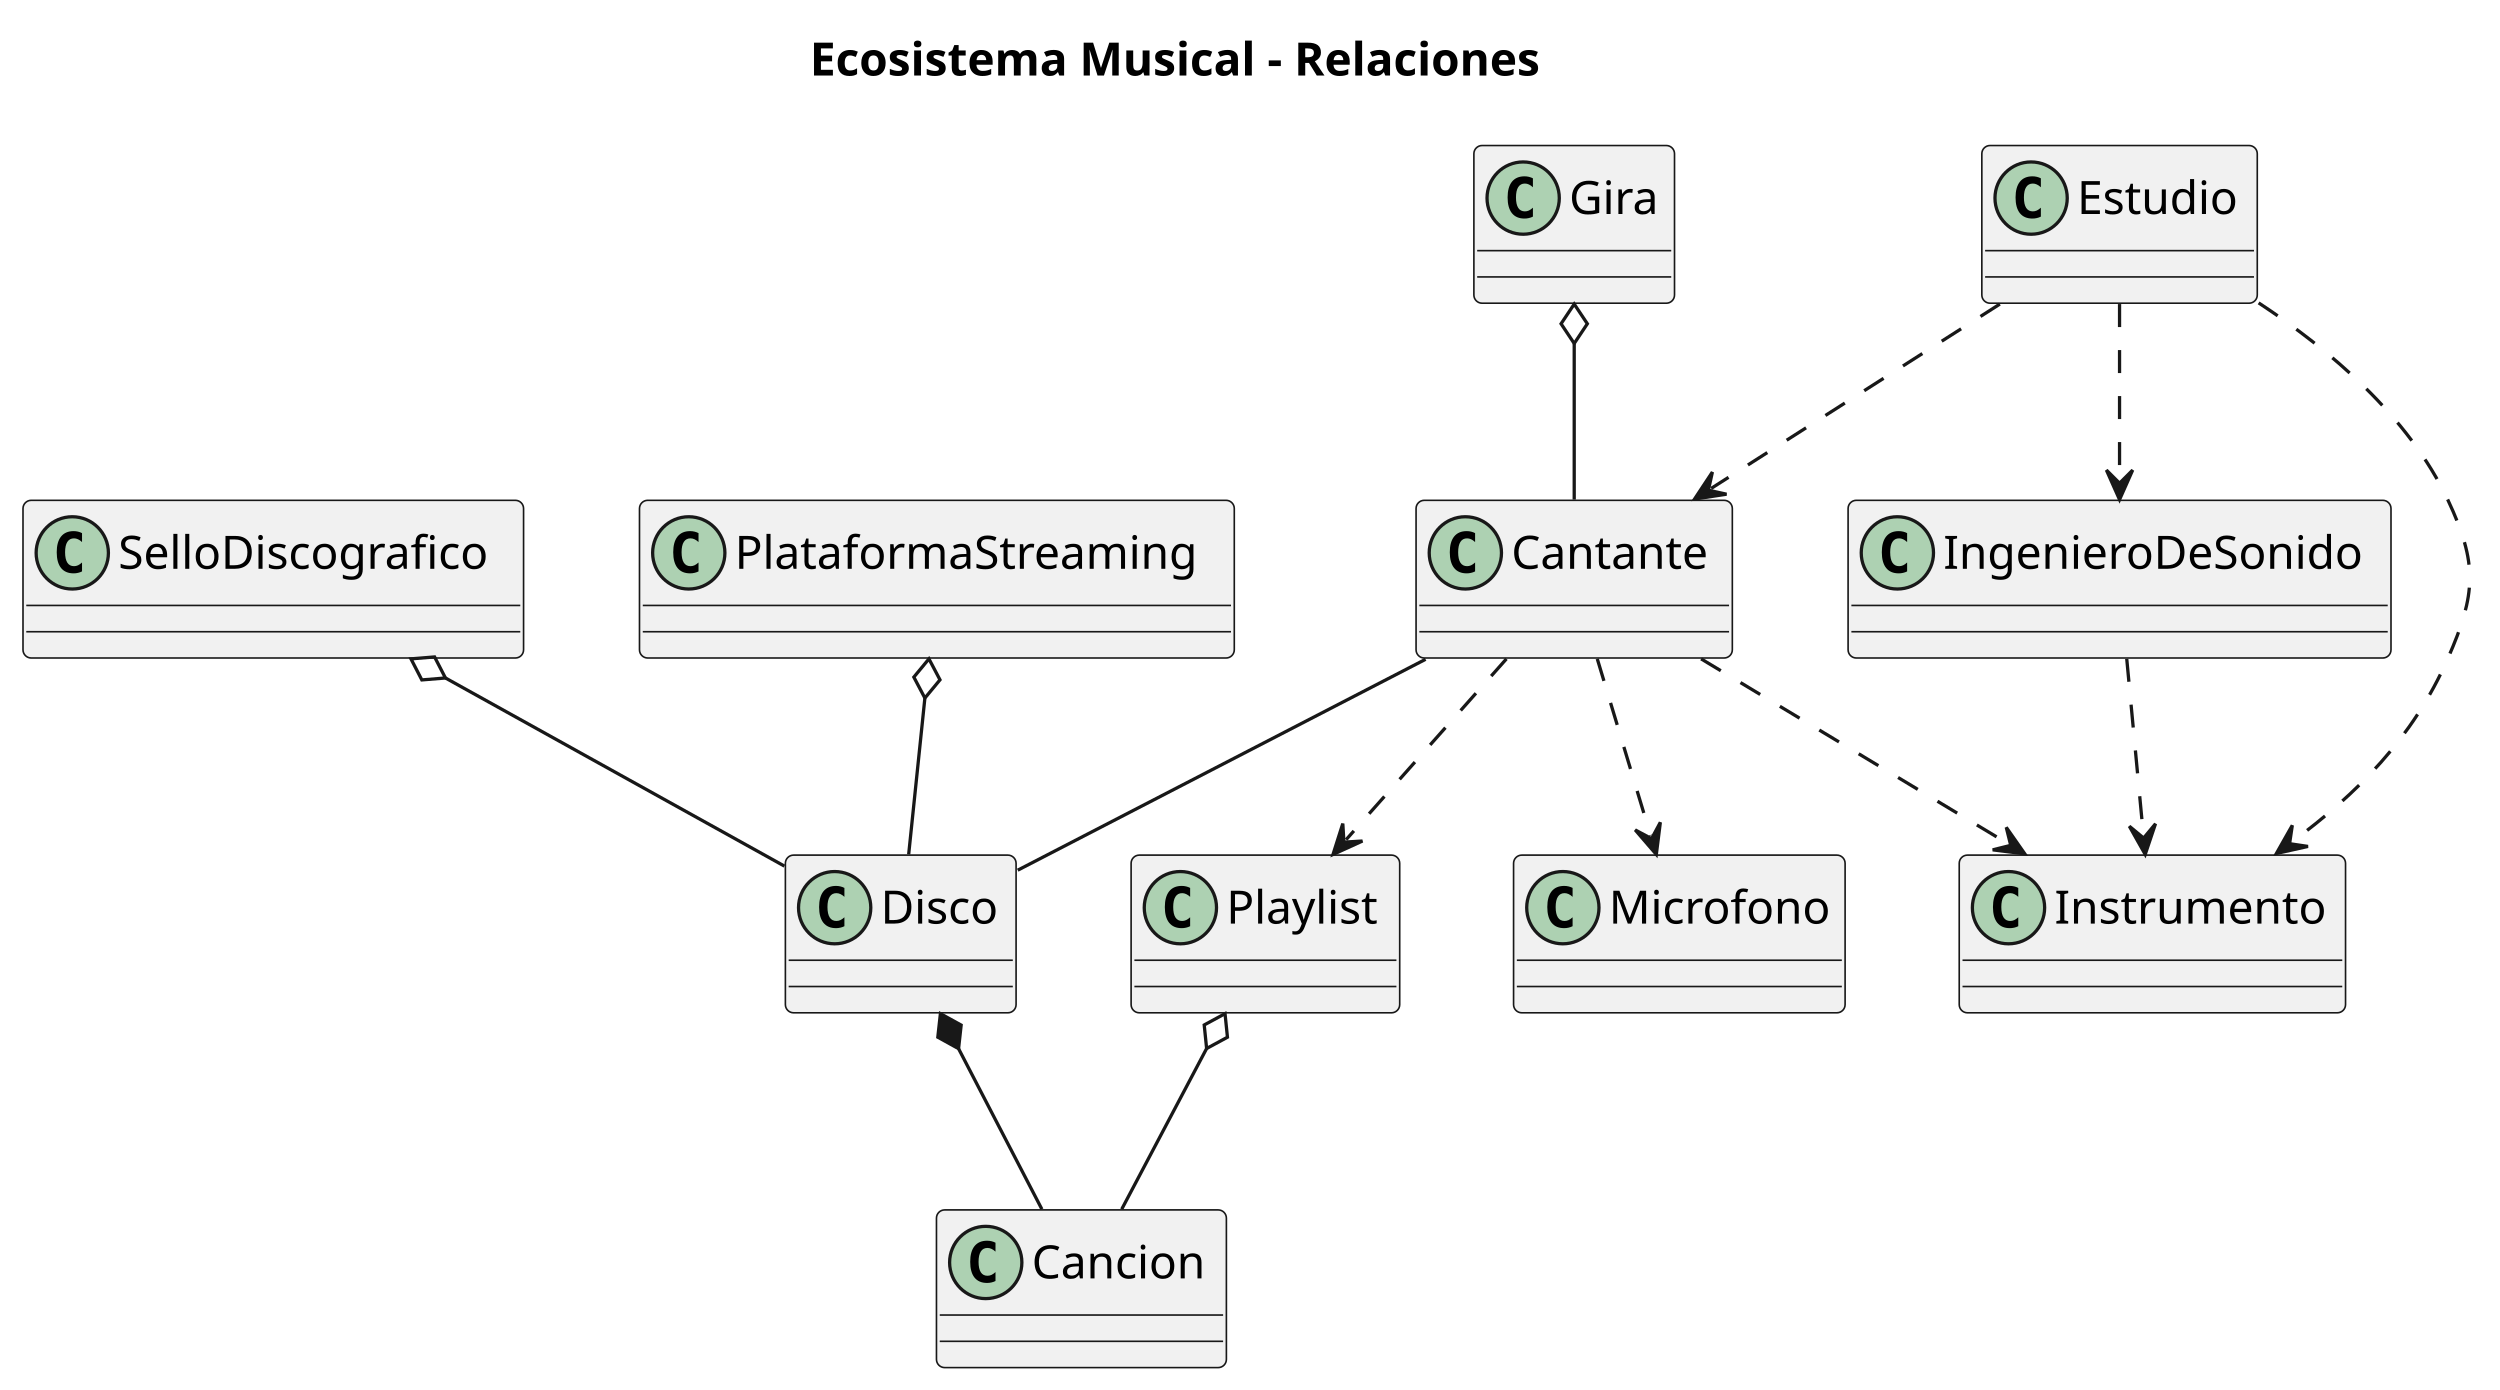
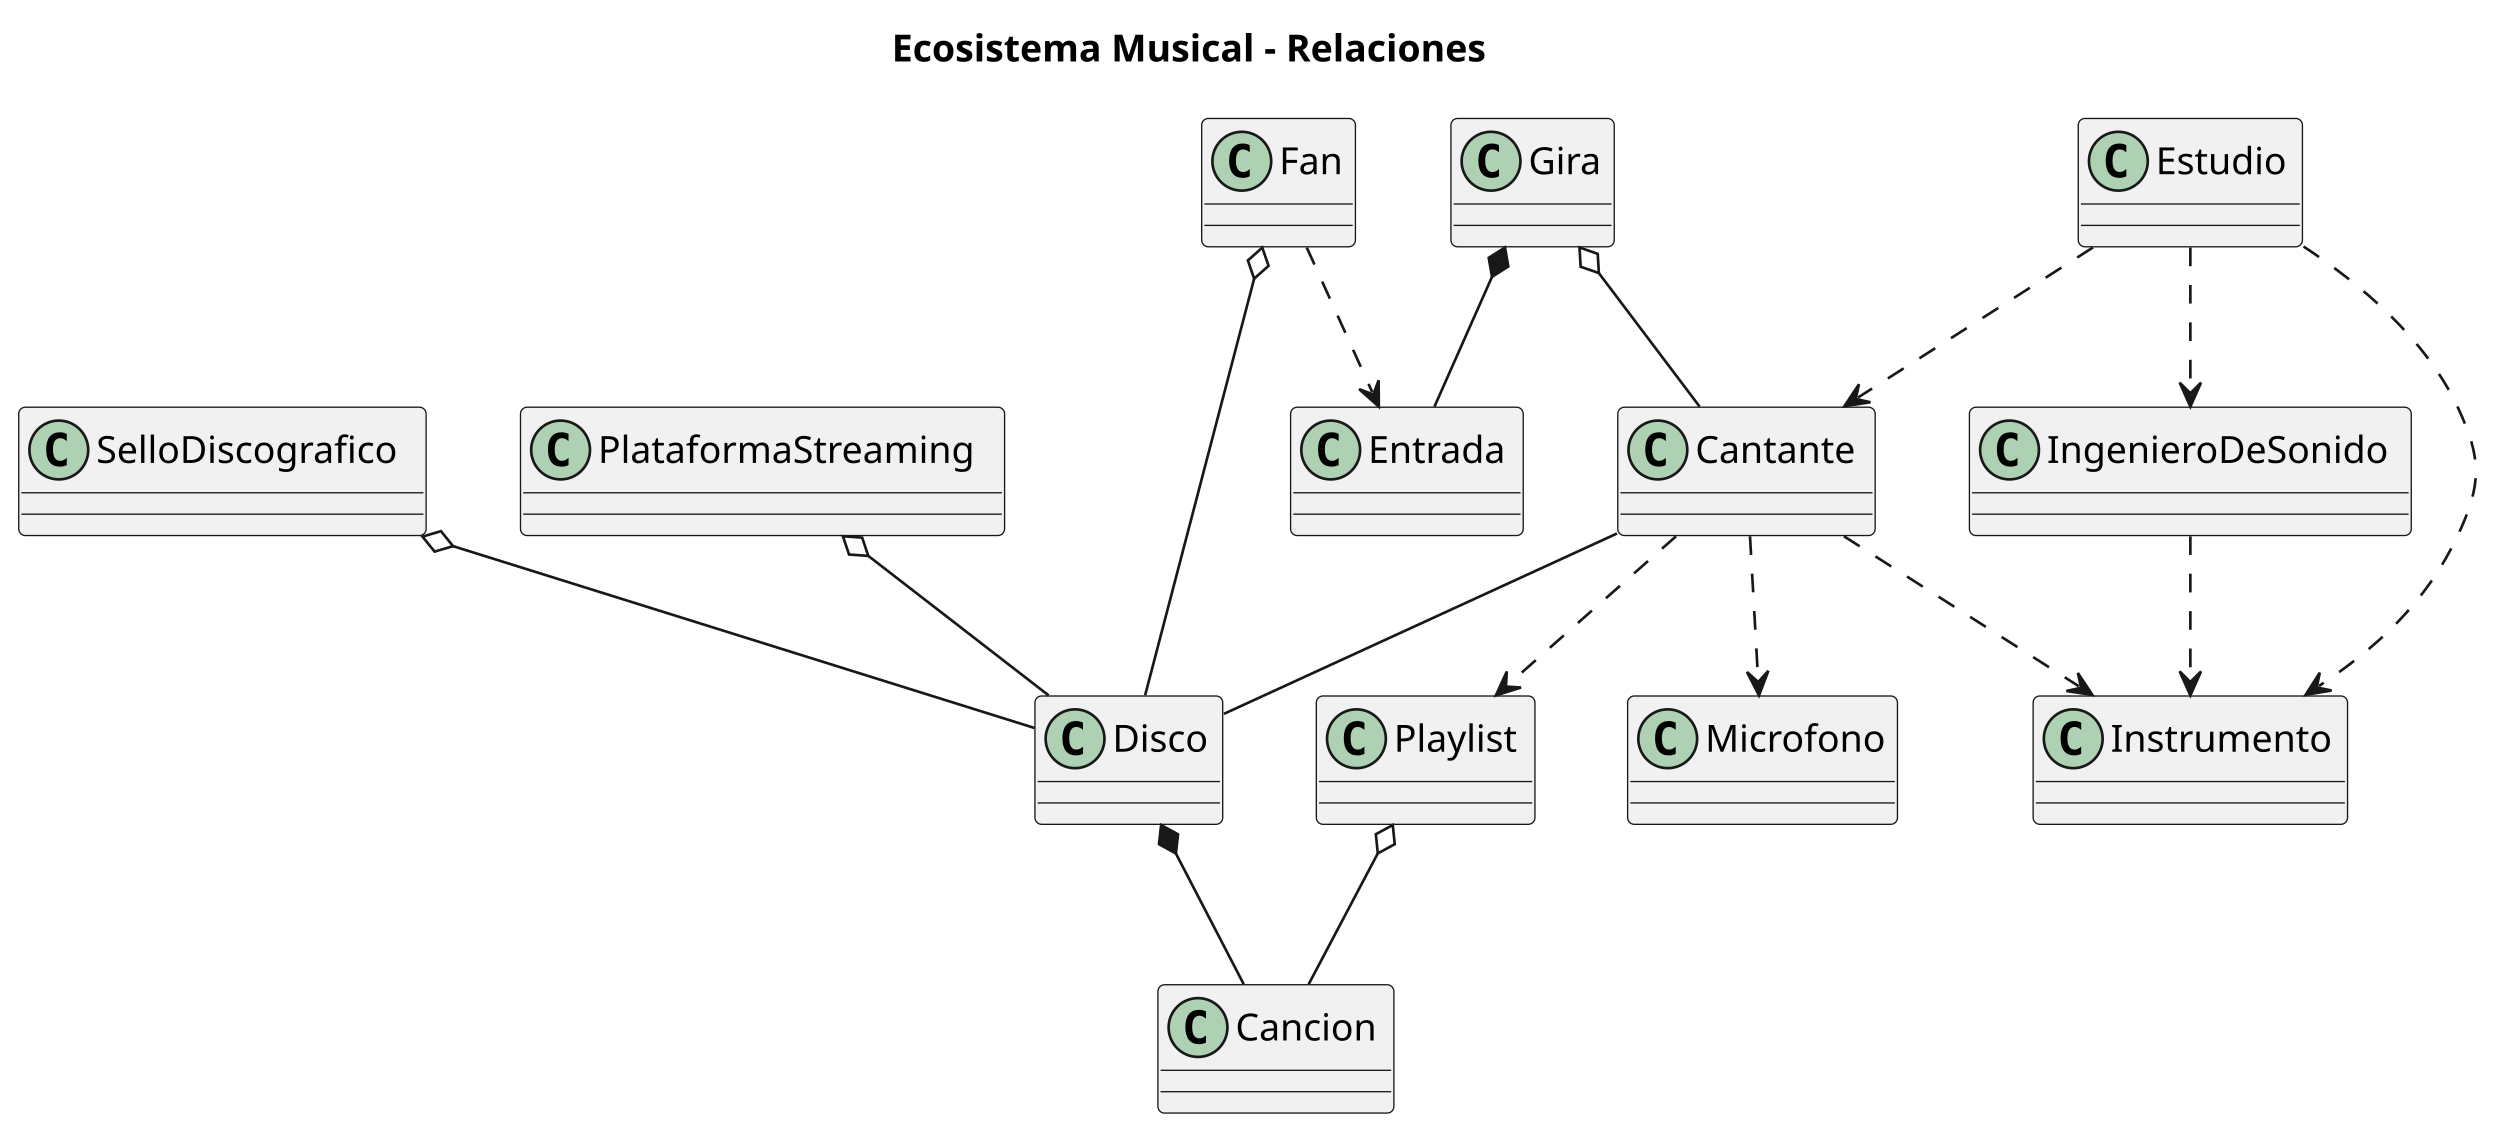
- <svg xmlns="http://www.w3.org/2000/svg" contentStyleType="text/css" data-diagram-type="CLASS" height="423px" preserveAspectRatio="none" style="width:761px;height:423px;background:#FFFFFF;" version="1.1" viewBox="0 0 761 423" width="761px" zoomAndPan="magnify">
+ <svg xmlns="http://www.w3.org/2000/svg" contentStyleType="text/css" data-diagram-type="CLASS" height="423px" preserveAspectRatio="none" style="width:935px;height:423px;background:#FFFFFF;" version="1.1" viewBox="0 0 935 423" width="935px" zoomAndPan="magnify">
  <defs />
  <g>
    <g class="title" data-source-line="1">
-       <text fill="#000000" font-family="sans-serif" font-size="14" font-weight="bold" lengthAdjust="spacing" textLength="254.208" x="246.521" y="22.995">Ecosistema Musical - Relaciones</text>
+       <text fill="#000000" font-family="sans-serif" font-size="14" font-weight="bold" lengthAdjust="spacing" textLength="254.208" x="333.521" y="22.995">Ecosistema Musical - Relaciones</text>
    </g>
    <g class="entity" data-qualified-name="Cantante" data-source-line="3" id="ent0002">
-       <rect fill="#F1F1F1" height="48" rx="2.5" ry="2.5" style="stroke:#181818;stroke-width:0.5;" width="96.272" x="431.05" y="152.297" />
-       <ellipse cx="446.05" cy="168.297" fill="#ADD1B2" rx="11" ry="11" style="stroke:#181818;stroke-width:1;" />
-       <path d="M449.019,173.938 Q448.441,174.234 447.8,174.375 Q447.159,174.531 446.456,174.531 Q443.956,174.531 442.628,172.891 Q441.316,171.234 441.316,168.109 Q441.316,164.984 442.628,163.328 Q443.956,161.672 446.456,161.672 Q447.159,161.672 447.8,161.828 Q448.456,161.984 449.019,162.281 L449.019,165 Q448.394,164.422 447.8,164.156 Q447.206,163.875 446.581,163.875 Q445.238,163.875 444.55,164.953 Q443.863,166.016 443.863,168.109 Q443.863,170.203 444.55,171.281 Q445.238,172.344 446.581,172.344 Q447.206,172.344 447.8,172.078 Q448.394,171.797 449.019,171.219 L449.019,173.938 Z " fill="#000000" />
-       <text fill="#000000" font-family="sans-serif" font-size="14" lengthAdjust="spacing" textLength="64.272" x="460.05" y="173.144">Cantante</text>
-       <line style="stroke:#181818;stroke-width:0.5;" x1="432.05" x2="526.322" y1="184.297" y2="184.297" />
-       <line style="stroke:#181818;stroke-width:0.5;" x1="432.05" x2="526.322" y1="192.297" y2="192.297" />
+       <rect fill="#F1F1F1" height="48" rx="2.5" ry="2.5" style="stroke:#181818;stroke-width:0.5;" width="96.272" x="605.05" y="152.297" />
+       <ellipse cx="620.05" cy="168.297" fill="#ADD1B2" rx="11" ry="11" style="stroke:#181818;stroke-width:1;" />
+       <path d="M623.019,173.938 Q622.441,174.234 621.8,174.375 Q621.159,174.531 620.456,174.531 Q617.956,174.531 616.628,172.891 Q615.316,171.234 615.316,168.109 Q615.316,164.984 616.628,163.328 Q617.956,161.672 620.456,161.672 Q621.159,161.672 621.8,161.828 Q622.456,161.984 623.019,162.281 L623.019,165 Q622.394,164.422 621.8,164.156 Q621.206,163.875 620.581,163.875 Q619.237,163.875 618.55,164.953 Q617.862,166.016 617.862,168.109 Q617.862,170.203 618.55,171.281 Q619.237,172.344 620.581,172.344 Q621.206,172.344 621.8,172.078 Q622.394,171.797 623.019,171.219 L623.019,173.938 Z " fill="#000000" />
+       <text fill="#000000" font-family="sans-serif" font-size="14" lengthAdjust="spacing" textLength="64.272" x="634.05" y="173.144">Cantante</text>
+       <line style="stroke:#181818;stroke-width:0.5;" x1="606.05" x2="700.322" y1="184.297" y2="184.297" />
+       <line style="stroke:#181818;stroke-width:0.5;" x1="606.05" x2="700.322" y1="192.297" y2="192.297" />
    </g>
    <g class="entity" data-qualified-name="Disco" data-source-line="6" id="ent0003">
-       <rect fill="#F1F1F1" height="48" rx="2.5" ry="2.5" style="stroke:#181818;stroke-width:0.5;" width="70.227" x="239.07" y="260.297" />
-       <ellipse cx="254.07" cy="276.297" fill="#ADD1B2" rx="11" ry="11" style="stroke:#181818;stroke-width:1;" />
-       <path d="M257.039,281.938 Q256.461,282.234 255.82,282.375 Q255.179,282.531 254.476,282.531 Q251.976,282.531 250.648,280.891 Q249.336,279.234 249.336,276.109 Q249.336,272.984 250.648,271.328 Q251.976,269.672 254.476,269.672 Q255.179,269.672 255.82,269.828 Q256.476,269.984 257.039,270.281 L257.039,273 Q256.414,272.422 255.82,272.156 Q255.226,271.875 254.601,271.875 Q253.257,271.875 252.57,272.953 Q251.882,274.016 251.882,276.109 Q251.882,278.203 252.57,279.281 Q253.257,280.344 254.601,280.344 Q255.226,280.344 255.82,280.078 Q256.414,279.797 257.039,279.219 L257.039,281.938 Z " fill="#000000" />
-       <text fill="#000000" font-family="sans-serif" font-size="14" lengthAdjust="spacing" textLength="38.227" x="268.07" y="281.144">Disco</text>
-       <line style="stroke:#181818;stroke-width:0.5;" x1="240.07" x2="308.297" y1="292.297" y2="292.297" />
-       <line style="stroke:#181818;stroke-width:0.5;" x1="240.07" x2="308.297" y1="300.297" y2="300.297" />
+       <rect fill="#F1F1F1" height="48" rx="2.5" ry="2.5" style="stroke:#181818;stroke-width:0.5;" width="70.227" x="387.07" y="260.297" />
+       <ellipse cx="402.07" cy="276.297" fill="#ADD1B2" rx="11" ry="11" style="stroke:#181818;stroke-width:1;" />
+       <path d="M405.039,281.938 Q404.461,282.234 403.82,282.375 Q403.179,282.531 402.476,282.531 Q399.976,282.531 398.648,280.891 Q397.336,279.234 397.336,276.109 Q397.336,272.984 398.648,271.328 Q399.976,269.672 402.476,269.672 Q403.179,269.672 403.82,269.828 Q404.476,269.984 405.039,270.281 L405.039,273 Q404.414,272.422 403.82,272.156 Q403.226,271.875 402.601,271.875 Q401.257,271.875 400.57,272.953 Q399.882,274.016 399.882,276.109 Q399.882,278.203 400.57,279.281 Q401.257,280.344 402.601,280.344 Q403.226,280.344 403.82,280.078 Q404.414,279.797 405.039,279.219 L405.039,281.938 Z " fill="#000000" />
+       <text fill="#000000" font-family="sans-serif" font-size="14" lengthAdjust="spacing" textLength="38.227" x="416.07" y="281.144">Disco</text>
+       <line style="stroke:#181818;stroke-width:0.5;" x1="388.07" x2="456.297" y1="292.297" y2="292.297" />
+       <line style="stroke:#181818;stroke-width:0.5;" x1="388.07" x2="456.297" y1="300.297" y2="300.297" />
    </g>
    <g class="entity" data-qualified-name="Cancion" data-source-line="9" id="ent0004">
-       <rect fill="#F1F1F1" height="48" rx="2.5" ry="2.5" style="stroke:#181818;stroke-width:0.5;" width="88.253" x="285.06" y="368.297" />
-       <ellipse cx="300.06" cy="384.297" fill="#ADD1B2" rx="11" ry="11" style="stroke:#181818;stroke-width:1;" />
-       <path d="M303.029,389.938 Q302.451,390.234 301.81,390.375 Q301.169,390.531 300.466,390.531 Q297.966,390.531 296.638,388.891 Q295.326,387.234 295.326,384.109 Q295.326,380.984 296.638,379.328 Q297.966,377.672 300.466,377.672 Q301.169,377.672 301.81,377.828 Q302.466,377.984 303.029,378.281 L303.029,381 Q302.404,380.422 301.81,380.156 Q301.216,379.875 300.591,379.875 Q299.248,379.875 298.56,380.953 Q297.873,382.016 297.873,384.109 Q297.873,386.203 298.56,387.281 Q299.248,388.344 300.591,388.344 Q301.216,388.344 301.81,388.078 Q302.404,387.797 303.029,387.219 L303.029,389.938 Z " fill="#000000" />
-       <text fill="#000000" font-family="sans-serif" font-size="14" lengthAdjust="spacing" textLength="56.253" x="314.06" y="389.144">Cancion</text>
-       <line style="stroke:#181818;stroke-width:0.5;" x1="286.06" x2="372.313" y1="400.297" y2="400.297" />
-       <line style="stroke:#181818;stroke-width:0.5;" x1="286.06" x2="372.313" y1="408.297" y2="408.297" />
+       <rect fill="#F1F1F1" height="48" rx="2.5" ry="2.5" style="stroke:#181818;stroke-width:0.5;" width="88.253" x="433.06" y="368.297" />
+       <ellipse cx="448.06" cy="384.297" fill="#ADD1B2" rx="11" ry="11" style="stroke:#181818;stroke-width:1;" />
+       <path d="M451.029,389.938 Q450.451,390.234 449.81,390.375 Q449.169,390.531 448.466,390.531 Q445.966,390.531 444.638,388.891 Q443.326,387.234 443.326,384.109 Q443.326,380.984 444.638,379.328 Q445.966,377.672 448.466,377.672 Q449.169,377.672 449.81,377.828 Q450.466,377.984 451.029,378.281 L451.029,381 Q450.404,380.422 449.81,380.156 Q449.216,379.875 448.591,379.875 Q447.248,379.875 446.56,380.953 Q445.873,382.016 445.873,384.109 Q445.873,386.203 446.56,387.281 Q447.248,388.344 448.591,388.344 Q449.216,388.344 449.81,388.078 Q450.404,387.797 451.029,387.219 L451.029,389.938 Z " fill="#000000" />
+       <text fill="#000000" font-family="sans-serif" font-size="14" lengthAdjust="spacing" textLength="56.253" x="462.06" y="389.144">Cancion</text>
+       <line style="stroke:#181818;stroke-width:0.5;" x1="434.06" x2="520.313" y1="400.297" y2="400.297" />
+       <line style="stroke:#181818;stroke-width:0.5;" x1="434.06" x2="520.313" y1="408.297" y2="408.297" />
    </g>
    <g class="entity" data-qualified-name="Playlist" data-source-line="12" id="ent0005">
-       <rect fill="#F1F1F1" height="48" rx="2.5" ry="2.5" style="stroke:#181818;stroke-width:0.5;" width="81.759" x="344.31" y="260.297" />
-       <ellipse cx="359.31" cy="276.297" fill="#ADD1B2" rx="11" ry="11" style="stroke:#181818;stroke-width:1;" />
-       <path d="M362.279,281.938 Q361.701,282.234 361.06,282.375 Q360.419,282.531 359.716,282.531 Q357.216,282.531 355.888,280.891 Q354.576,279.234 354.576,276.109 Q354.576,272.984 355.888,271.328 Q357.216,269.672 359.716,269.672 Q360.419,269.672 361.06,269.828 Q361.716,269.984 362.279,270.281 L362.279,273 Q361.654,272.422 361.06,272.156 Q360.466,271.875 359.841,271.875 Q358.498,271.875 357.81,272.953 Q357.123,274.016 357.123,276.109 Q357.123,278.203 357.81,279.281 Q358.498,280.344 359.841,280.344 Q360.466,280.344 361.06,280.078 Q361.654,279.797 362.279,279.219 L362.279,281.938 Z " fill="#000000" />
-       <text fill="#000000" font-family="sans-serif" font-size="14" lengthAdjust="spacing" textLength="49.759" x="373.31" y="281.144">Playlist</text>
-       <line style="stroke:#181818;stroke-width:0.5;" x1="345.31" x2="425.069" y1="292.297" y2="292.297" />
-       <line style="stroke:#181818;stroke-width:0.5;" x1="345.31" x2="425.069" y1="300.297" y2="300.297" />
+       <rect fill="#F1F1F1" height="48" rx="2.5" ry="2.5" style="stroke:#181818;stroke-width:0.5;" width="81.759" x="492.31" y="260.297" />
+       <ellipse cx="507.31" cy="276.297" fill="#ADD1B2" rx="11" ry="11" style="stroke:#181818;stroke-width:1;" />
+       <path d="M510.279,281.938 Q509.701,282.234 509.06,282.375 Q508.419,282.531 507.716,282.531 Q505.216,282.531 503.888,280.891 Q502.576,279.234 502.576,276.109 Q502.576,272.984 503.888,271.328 Q505.216,269.672 507.716,269.672 Q508.419,269.672 509.06,269.828 Q509.716,269.984 510.279,270.281 L510.279,273 Q509.654,272.422 509.06,272.156 Q508.466,271.875 507.841,271.875 Q506.498,271.875 505.81,272.953 Q505.123,274.016 505.123,276.109 Q505.123,278.203 505.81,279.281 Q506.498,280.344 507.841,280.344 Q508.466,280.344 509.06,280.078 Q509.654,279.797 510.279,279.219 L510.279,281.938 Z " fill="#000000" />
+       <text fill="#000000" font-family="sans-serif" font-size="14" lengthAdjust="spacing" textLength="49.759" x="521.31" y="281.144">Playlist</text>
+       <line style="stroke:#181818;stroke-width:0.5;" x1="493.31" x2="573.069" y1="292.297" y2="292.297" />
+       <line style="stroke:#181818;stroke-width:0.5;" x1="493.31" x2="573.069" y1="300.297" y2="300.297" />
    </g>
    <g class="entity" data-qualified-name="Gira" data-source-line="15" id="ent0006">
-       <rect fill="#F1F1F1" height="48" rx="2.5" ry="2.5" style="stroke:#181818;stroke-width:0.5;" width="61.073" x="448.65" y="44.297" />
-       <ellipse cx="463.65" cy="60.297" fill="#ADD1B2" rx="11" ry="11" style="stroke:#181818;stroke-width:1;" />
-       <path d="M466.619,65.938 Q466.041,66.234 465.4,66.375 Q464.759,66.531 464.056,66.531 Q461.556,66.531 460.228,64.891 Q458.916,63.234 458.916,60.109 Q458.916,56.984 460.228,55.328 Q461.556,53.672 464.056,53.672 Q464.759,53.672 465.4,53.828 Q466.056,53.984 466.619,54.281 L466.619,57 Q465.994,56.422 465.4,56.156 Q464.806,55.875 464.181,55.875 Q462.837,55.875 462.15,56.953 Q461.462,58.016 461.462,60.109 Q461.462,62.203 462.15,63.281 Q462.837,64.344 464.181,64.344 Q464.806,64.344 465.4,64.078 Q465.994,63.797 466.619,63.219 L466.619,65.938 Z " fill="#000000" />
-       <text fill="#000000" font-family="sans-serif" font-size="14" lengthAdjust="spacing" textLength="29.073" x="477.65" y="65.144">Gira</text>
-       <line style="stroke:#181818;stroke-width:0.5;" x1="449.65" x2="508.723" y1="76.297" y2="76.297" />
-       <line style="stroke:#181818;stroke-width:0.5;" x1="449.65" x2="508.723" y1="84.297" y2="84.297" />
+       <rect fill="#F1F1F1" height="48" rx="2.5" ry="2.5" style="stroke:#181818;stroke-width:0.5;" width="61.073" x="542.65" y="44.297" />
+       <ellipse cx="557.65" cy="60.297" fill="#ADD1B2" rx="11" ry="11" style="stroke:#181818;stroke-width:1;" />
+       <path d="M560.619,65.938 Q560.041,66.234 559.4,66.375 Q558.759,66.531 558.056,66.531 Q555.556,66.531 554.228,64.891 Q552.916,63.234 552.916,60.109 Q552.916,56.984 554.228,55.328 Q555.556,53.672 558.056,53.672 Q558.759,53.672 559.4,53.828 Q560.056,53.984 560.619,54.281 L560.619,57 Q559.994,56.422 559.4,56.156 Q558.806,55.875 558.181,55.875 Q556.837,55.875 556.15,56.953 Q555.462,58.016 555.462,60.109 Q555.462,62.203 556.15,63.281 Q556.837,64.344 558.181,64.344 Q558.806,64.344 559.4,64.078 Q559.994,63.797 560.619,63.219 L560.619,65.938 Z " fill="#000000" />
+       <text fill="#000000" font-family="sans-serif" font-size="14" lengthAdjust="spacing" textLength="29.073" x="571.65" y="65.144">Gira</text>
+       <line style="stroke:#181818;stroke-width:0.5;" x1="543.65" x2="602.723" y1="76.297" y2="76.297" />
+       <line style="stroke:#181818;stroke-width:0.5;" x1="543.65" x2="602.723" y1="84.297" y2="84.297" />
    </g>
-     <g class="entity" data-qualified-name="SelloDiscografico" data-source-line="18" id="ent0007">
+     <g class="entity" data-qualified-name="Entrada" data-source-line="18" id="ent0007">
+       <rect fill="#F1F1F1" height="48" rx="2.5" ry="2.5" style="stroke:#181818;stroke-width:0.5;" width="87.009" x="482.68" y="152.297" />
+       <ellipse cx="497.68" cy="168.297" fill="#ADD1B2" rx="11" ry="11" style="stroke:#181818;stroke-width:1;" />
+       <path d="M500.649,173.938 Q500.071,174.234 499.43,174.375 Q498.789,174.531 498.086,174.531 Q495.586,174.531 494.258,172.891 Q492.946,171.234 492.946,168.109 Q492.946,164.984 494.258,163.328 Q495.586,161.672 498.086,161.672 Q498.789,161.672 499.43,161.828 Q500.086,161.984 500.649,162.281 L500.649,165 Q500.024,164.422 499.43,164.156 Q498.836,163.875 498.211,163.875 Q496.868,163.875 496.18,164.953 Q495.493,166.016 495.493,168.109 Q495.493,170.203 496.18,171.281 Q496.868,172.344 498.211,172.344 Q498.836,172.344 499.43,172.078 Q500.024,171.797 500.649,171.219 L500.649,173.938 Z " fill="#000000" />
+       <text fill="#000000" font-family="sans-serif" font-size="14" lengthAdjust="spacing" textLength="55.009" x="511.68" y="173.144">Entrada</text>
+       <line style="stroke:#181818;stroke-width:0.5;" x1="483.68" x2="568.689" y1="184.297" y2="184.297" />
+       <line style="stroke:#181818;stroke-width:0.5;" x1="483.68" x2="568.689" y1="192.297" y2="192.297" />
+     </g>
+     <g class="entity" data-qualified-name="SelloDiscografico" data-source-line="21" id="ent0008">
      <rect fill="#F1F1F1" height="48" rx="2.5" ry="2.5" style="stroke:#181818;stroke-width:0.5;" width="152.374" x="7" y="152.297" />
      <ellipse cx="22" cy="168.297" fill="#ADD1B2" rx="11" ry="11" style="stroke:#181818;stroke-width:1;" />
      <path d="M24.969,173.938 Q24.391,174.234 23.75,174.375 Q23.109,174.531 22.406,174.531 Q19.906,174.531 18.578,172.891 Q17.266,171.234 17.266,168.109 Q17.266,164.984 18.578,163.328 Q19.906,161.672 22.406,161.672 Q23.109,161.672 23.75,161.828 Q24.406,161.984 24.969,162.281 L24.969,165 Q24.344,164.422 23.75,164.156 Q23.156,163.875 22.531,163.875 Q21.188,163.875 20.5,164.953 Q19.812,166.016 19.812,168.109 Q19.812,170.203 20.5,171.281 Q21.188,172.344 22.531,172.344 Q23.156,172.344 23.75,172.078 Q24.344,171.797 24.969,171.219 L24.969,173.938 Z " fill="#000000" />
      <text fill="#000000" font-family="sans-serif" font-size="14" lengthAdjust="spacing" textLength="120.374" x="36" y="173.144">SelloDiscografico</text>
      <line style="stroke:#181818;stroke-width:0.5;" x1="8" x2="158.374" y1="184.297" y2="184.297" />
      <line style="stroke:#181818;stroke-width:0.5;" x1="8" x2="158.374" y1="192.297" y2="192.297" />
    </g>
-     <g class="entity" data-qualified-name="PlataformaStreaming" data-source-line="21" id="ent0008">
+     <g class="entity" data-qualified-name="PlataformaStreaming" data-source-line="24" id="ent0009">
      <rect fill="#F1F1F1" height="48" rx="2.5" ry="2.5" style="stroke:#181818;stroke-width:0.5;" width="181.058" x="194.66" y="152.297" />
      <ellipse cx="209.66" cy="168.297" fill="#ADD1B2" rx="11" ry="11" style="stroke:#181818;stroke-width:1;" />
      <path d="M212.629,173.938 Q212.051,174.234 211.41,174.375 Q210.769,174.531 210.066,174.531 Q207.566,174.531 206.238,172.891 Q204.926,171.234 204.926,168.109 Q204.926,164.984 206.238,163.328 Q207.566,161.672 210.066,161.672 Q210.769,161.672 211.41,161.828 Q212.066,161.984 212.629,162.281 L212.629,165 Q212.004,164.422 211.41,164.156 Q210.816,163.875 210.191,163.875 Q208.847,163.875 208.16,164.953 Q207.472,166.016 207.472,168.109 Q207.472,170.203 208.16,171.281 Q208.847,172.344 210.191,172.344 Q210.816,172.344 211.41,172.078 Q212.004,171.797 212.629,171.219 L212.629,173.938 Z " fill="#000000" />
      <text fill="#000000" font-family="sans-serif" font-size="14" lengthAdjust="spacing" textLength="149.058" x="223.66" y="173.144">PlataformaStreaming</text>
      <line style="stroke:#181818;stroke-width:0.5;" x1="195.66" x2="374.718" y1="184.297" y2="184.297" />
      <line style="stroke:#181818;stroke-width:0.5;" x1="195.66" x2="374.718" y1="192.297" y2="192.297" />
    </g>
-     <g class="entity" data-qualified-name="Estudio" data-source-line="24" id="ent0009">
-       <rect fill="#F1F1F1" height="48" rx="2.5" ry="2.5" style="stroke:#181818;stroke-width:0.5;" width="83.844" x="603.27" y="44.297" />
-       <ellipse cx="618.27" cy="60.297" fill="#ADD1B2" rx="11" ry="11" style="stroke:#181818;stroke-width:1;" />
-       <path d="M621.239,65.938 Q620.661,66.234 620.02,66.375 Q619.379,66.531 618.676,66.531 Q616.176,66.531 614.848,64.891 Q613.536,63.234 613.536,60.109 Q613.536,56.984 614.848,55.328 Q616.176,53.672 618.676,53.672 Q619.379,53.672 620.02,53.828 Q620.676,53.984 621.239,54.281 L621.239,57 Q620.614,56.422 620.02,56.156 Q619.426,55.875 618.801,55.875 Q617.457,55.875 616.77,56.953 Q616.082,58.016 616.082,60.109 Q616.082,62.203 616.77,63.281 Q617.457,64.344 618.801,64.344 Q619.426,64.344 620.02,64.078 Q620.614,63.797 621.239,63.219 L621.239,65.938 Z " fill="#000000" />
-       <text fill="#000000" font-family="sans-serif" font-size="14" lengthAdjust="spacing" textLength="51.844" x="632.27" y="65.144">Estudio</text>
-       <line style="stroke:#181818;stroke-width:0.5;" x1="604.27" x2="686.114" y1="76.297" y2="76.297" />
-       <line style="stroke:#181818;stroke-width:0.5;" x1="604.27" x2="686.114" y1="84.297" y2="84.297" />
+     <g class="entity" data-qualified-name="Estudio" data-source-line="27" id="ent0010">
+       <rect fill="#F1F1F1" height="48" rx="2.5" ry="2.5" style="stroke:#181818;stroke-width:0.5;" width="83.844" x="777.27" y="44.297" />
+       <ellipse cx="792.27" cy="60.297" fill="#ADD1B2" rx="11" ry="11" style="stroke:#181818;stroke-width:1;" />
+       <path d="M795.239,65.938 Q794.661,66.234 794.02,66.375 Q793.379,66.531 792.676,66.531 Q790.176,66.531 788.848,64.891 Q787.536,63.234 787.536,60.109 Q787.536,56.984 788.848,55.328 Q790.176,53.672 792.676,53.672 Q793.379,53.672 794.02,53.828 Q794.676,53.984 795.239,54.281 L795.239,57 Q794.614,56.422 794.02,56.156 Q793.426,55.875 792.801,55.875 Q791.457,55.875 790.77,56.953 Q790.082,58.016 790.082,60.109 Q790.082,62.203 790.77,63.281 Q791.457,64.344 792.801,64.344 Q793.426,64.344 794.02,64.078 Q794.614,63.797 795.239,63.219 L795.239,65.938 Z " fill="#000000" />
+       <text fill="#000000" font-family="sans-serif" font-size="14" lengthAdjust="spacing" textLength="51.844" x="806.27" y="65.144">Estudio</text>
+       <line style="stroke:#181818;stroke-width:0.5;" x1="778.27" x2="860.114" y1="76.297" y2="76.297" />
+       <line style="stroke:#181818;stroke-width:0.5;" x1="778.27" x2="860.114" y1="84.297" y2="84.297" />
    </g>
-     <g class="entity" data-qualified-name="IngenieroDeSonido" data-source-line="27" id="ent0010">
-       <rect fill="#F1F1F1" height="48" rx="2.5" ry="2.5" style="stroke:#181818;stroke-width:0.5;" width="165.26" x="562.56" y="152.297" />
-       <ellipse cx="577.56" cy="168.297" fill="#ADD1B2" rx="11" ry="11" style="stroke:#181818;stroke-width:1;" />
-       <path d="M580.529,173.938 Q579.951,174.234 579.31,174.375 Q578.669,174.531 577.966,174.531 Q575.466,174.531 574.138,172.891 Q572.826,171.234 572.826,168.109 Q572.826,164.984 574.138,163.328 Q575.466,161.672 577.966,161.672 Q578.669,161.672 579.31,161.828 Q579.966,161.984 580.529,162.281 L580.529,165 Q579.904,164.422 579.31,164.156 Q578.716,163.875 578.091,163.875 Q576.747,163.875 576.06,164.953 Q575.372,166.016 575.372,168.109 Q575.372,170.203 576.06,171.281 Q576.747,172.344 578.091,172.344 Q578.716,172.344 579.31,172.078 Q579.904,171.797 580.529,171.219 L580.529,173.938 Z " fill="#000000" />
-       <text fill="#000000" font-family="sans-serif" font-size="14" lengthAdjust="spacing" textLength="133.26" x="591.56" y="173.144">IngenieroDeSonido</text>
-       <line style="stroke:#181818;stroke-width:0.5;" x1="563.56" x2="726.82" y1="184.297" y2="184.297" />
-       <line style="stroke:#181818;stroke-width:0.5;" x1="563.56" x2="726.82" y1="192.297" y2="192.297" />
+     <g class="entity" data-qualified-name="IngenieroDeSonido" data-source-line="30" id="ent0011">
+       <rect fill="#F1F1F1" height="48" rx="2.5" ry="2.5" style="stroke:#181818;stroke-width:0.5;" width="165.26" x="736.56" y="152.297" />
+       <ellipse cx="751.56" cy="168.297" fill="#ADD1B2" rx="11" ry="11" style="stroke:#181818;stroke-width:1;" />
+       <path d="M754.529,173.938 Q753.951,174.234 753.31,174.375 Q752.669,174.531 751.966,174.531 Q749.466,174.531 748.138,172.891 Q746.826,171.234 746.826,168.109 Q746.826,164.984 748.138,163.328 Q749.466,161.672 751.966,161.672 Q752.669,161.672 753.31,161.828 Q753.966,161.984 754.529,162.281 L754.529,165 Q753.904,164.422 753.31,164.156 Q752.716,163.875 752.091,163.875 Q750.747,163.875 750.06,164.953 Q749.372,166.016 749.372,168.109 Q749.372,170.203 750.06,171.281 Q750.747,172.344 752.091,172.344 Q752.716,172.344 753.31,172.078 Q753.904,171.797 754.529,171.219 L754.529,173.938 Z " fill="#000000" />
+       <text fill="#000000" font-family="sans-serif" font-size="14" lengthAdjust="spacing" textLength="133.26" x="765.56" y="173.144">IngenieroDeSonido</text>
+       <line style="stroke:#181818;stroke-width:0.5;" x1="737.56" x2="900.82" y1="184.297" y2="184.297" />
+       <line style="stroke:#181818;stroke-width:0.5;" x1="737.56" x2="900.82" y1="192.297" y2="192.297" />
    </g>
-     <g class="entity" data-qualified-name="Instrumento" data-source-line="30" id="ent0011">
-       <rect fill="#F1F1F1" height="48" rx="2.5" ry="2.5" style="stroke:#181818;stroke-width:0.5;" width="117.593" x="596.39" y="260.297" />
-       <ellipse cx="611.39" cy="276.297" fill="#ADD1B2" rx="11" ry="11" style="stroke:#181818;stroke-width:1;" />
-       <path d="M614.359,281.938 Q613.781,282.234 613.14,282.375 Q612.499,282.531 611.796,282.531 Q609.296,282.531 607.968,280.891 Q606.656,279.234 606.656,276.109 Q606.656,272.984 607.968,271.328 Q609.296,269.672 611.796,269.672 Q612.499,269.672 613.14,269.828 Q613.796,269.984 614.359,270.281 L614.359,273 Q613.734,272.422 613.14,272.156 Q612.546,271.875 611.921,271.875 Q610.577,271.875 609.89,272.953 Q609.202,274.016 609.202,276.109 Q609.202,278.203 609.89,279.281 Q610.577,280.344 611.921,280.344 Q612.546,280.344 613.14,280.078 Q613.734,279.797 614.359,279.219 L614.359,281.938 Z " fill="#000000" />
-       <text fill="#000000" font-family="sans-serif" font-size="14" lengthAdjust="spacing" textLength="85.593" x="625.39" y="281.144">Instrumento</text>
-       <line style="stroke:#181818;stroke-width:0.5;" x1="597.39" x2="712.983" y1="292.297" y2="292.297" />
-       <line style="stroke:#181818;stroke-width:0.5;" x1="597.39" x2="712.983" y1="300.297" y2="300.297" />
+     <g class="entity" data-qualified-name="Instrumento" data-source-line="33" id="ent0012">
+       <rect fill="#F1F1F1" height="48" rx="2.5" ry="2.5" style="stroke:#181818;stroke-width:0.5;" width="117.593" x="760.39" y="260.297" />
+       <ellipse cx="775.39" cy="276.297" fill="#ADD1B2" rx="11" ry="11" style="stroke:#181818;stroke-width:1;" />
+       <path d="M778.359,281.938 Q777.781,282.234 777.14,282.375 Q776.499,282.531 775.796,282.531 Q773.296,282.531 771.968,280.891 Q770.656,279.234 770.656,276.109 Q770.656,272.984 771.968,271.328 Q773.296,269.672 775.796,269.672 Q776.499,269.672 777.14,269.828 Q777.796,269.984 778.359,270.281 L778.359,273 Q777.734,272.422 777.14,272.156 Q776.546,271.875 775.921,271.875 Q774.577,271.875 773.89,272.953 Q773.202,274.016 773.202,276.109 Q773.202,278.203 773.89,279.281 Q774.577,280.344 775.921,280.344 Q776.546,280.344 777.14,280.078 Q777.734,279.797 778.359,279.219 L778.359,281.938 Z " fill="#000000" />
+       <text fill="#000000" font-family="sans-serif" font-size="14" lengthAdjust="spacing" textLength="85.593" x="789.39" y="281.144">Instrumento</text>
+       <line style="stroke:#181818;stroke-width:0.5;" x1="761.39" x2="876.983" y1="292.297" y2="292.297" />
+       <line style="stroke:#181818;stroke-width:0.5;" x1="761.39" x2="876.983" y1="300.297" y2="300.297" />
    </g>
-     <g class="entity" data-qualified-name="Microfono" data-source-line="33" id="ent0012">
-       <rect fill="#F1F1F1" height="48" rx="2.5" ry="2.5" style="stroke:#181818;stroke-width:0.5;" width="100.92" x="460.73" y="260.297" />
-       <ellipse cx="475.73" cy="276.297" fill="#ADD1B2" rx="11" ry="11" style="stroke:#181818;stroke-width:1;" />
-       <path d="M478.699,281.938 Q478.121,282.234 477.48,282.375 Q476.839,282.531 476.136,282.531 Q473.636,282.531 472.308,280.891 Q470.996,279.234 470.996,276.109 Q470.996,272.984 472.308,271.328 Q473.636,269.672 476.136,269.672 Q476.839,269.672 477.48,269.828 Q478.136,269.984 478.699,270.281 L478.699,273 Q478.074,272.422 477.48,272.156 Q476.886,271.875 476.261,271.875 Q474.918,271.875 474.23,272.953 Q473.543,274.016 473.543,276.109 Q473.543,278.203 474.23,279.281 Q474.918,280.344 476.261,280.344 Q476.886,280.344 477.48,280.078 Q478.074,279.797 478.699,279.219 L478.699,281.938 Z " fill="#000000" />
-       <text fill="#000000" font-family="sans-serif" font-size="14" lengthAdjust="spacing" textLength="68.92" x="489.73" y="281.144">Microfono</text>
-       <line style="stroke:#181818;stroke-width:0.5;" x1="461.73" x2="560.65" y1="292.297" y2="292.297" />
-       <line style="stroke:#181818;stroke-width:0.5;" x1="461.73" x2="560.65" y1="300.297" y2="300.297" />
+     <g class="entity" data-qualified-name="Microfono" data-source-line="36" id="ent0013">
+       <rect fill="#F1F1F1" height="48" rx="2.5" ry="2.5" style="stroke:#181818;stroke-width:0.5;" width="100.92" x="608.73" y="260.297" />
+       <ellipse cx="623.73" cy="276.297" fill="#ADD1B2" rx="11" ry="11" style="stroke:#181818;stroke-width:1;" />
+       <path d="M626.699,281.938 Q626.121,282.234 625.48,282.375 Q624.839,282.531 624.136,282.531 Q621.636,282.531 620.308,280.891 Q618.996,279.234 618.996,276.109 Q618.996,272.984 620.308,271.328 Q621.636,269.672 624.136,269.672 Q624.839,269.672 625.48,269.828 Q626.136,269.984 626.699,270.281 L626.699,273 Q626.074,272.422 625.48,272.156 Q624.886,271.875 624.261,271.875 Q622.918,271.875 622.23,272.953 Q621.543,274.016 621.543,276.109 Q621.543,278.203 622.23,279.281 Q622.918,280.344 624.261,280.344 Q624.886,280.344 625.48,280.078 Q626.074,279.797 626.699,279.219 L626.699,281.938 Z " fill="#000000" />
+       <text fill="#000000" font-family="sans-serif" font-size="14" lengthAdjust="spacing" textLength="68.92" x="637.73" y="281.144">Microfono</text>
+       <line style="stroke:#181818;stroke-width:0.5;" x1="609.73" x2="708.65" y1="292.297" y2="292.297" />
+       <line style="stroke:#181818;stroke-width:0.5;" x1="609.73" x2="708.65" y1="300.297" y2="300.297" />
    </g>
-     <g class="link" data-entity-1="ent0003" data-entity-2="ent0004" data-link-type="composition" data-source-line="36" id="lnk13">
-       <path codeLine="36" d="M291.785,319.209 C300.955,336.889 307.98,350.427 317.15,368.087" fill="none" id="Disco-backto-Cancion" style="stroke:#181818;stroke-width:1;" />
-       <polygon fill="#181818" points="286.26,308.557,285.472,315.725,291.785,319.209,292.573,312.041,286.26,308.557" style="stroke:#181818;stroke-width:1;" />
+     <g class="entity" data-qualified-name="Fan" data-source-line="39" id="ent0014">
+       <rect fill="#F1F1F1" height="48" rx="2.5" ry="2.5" style="stroke:#181818;stroke-width:0.5;" width="57.505" x="449.43" y="44.297" />
+       <ellipse cx="464.43" cy="60.297" fill="#ADD1B2" rx="11" ry="11" style="stroke:#181818;stroke-width:1;" />
+       <path d="M467.399,65.938 Q466.821,66.234 466.18,66.375 Q465.539,66.531 464.836,66.531 Q462.336,66.531 461.008,64.891 Q459.696,63.234 459.696,60.109 Q459.696,56.984 461.008,55.328 Q462.336,53.672 464.836,53.672 Q465.539,53.672 466.18,53.828 Q466.836,53.984 467.399,54.281 L467.399,57 Q466.774,56.422 466.18,56.156 Q465.586,55.875 464.961,55.875 Q463.618,55.875 462.93,56.953 Q462.243,58.016 462.243,60.109 Q462.243,62.203 462.93,63.281 Q463.618,64.344 464.961,64.344 Q465.586,64.344 466.18,64.078 Q466.774,63.797 467.399,63.219 L467.399,65.938 Z " fill="#000000" />
+       <text fill="#000000" font-family="sans-serif" font-size="14" lengthAdjust="spacing" textLength="25.505" x="478.43" y="65.144">Fan</text>
+       <line style="stroke:#181818;stroke-width:0.5;" x1="450.43" x2="505.935" y1="76.297" y2="76.297" />
+       <line style="stroke:#181818;stroke-width:0.5;" x1="450.43" x2="505.935" y1="84.297" y2="84.297" />
    </g>
-     <g class="link" data-entity-1="ent0005" data-entity-2="ent0004" data-link-type="aggregation" data-source-line="38" id="lnk14">
-       <path codeLine="38" d="M367.295,319.167 C357.955,336.847 350.78,350.427 341.45,368.087" fill="none" id="Playlist-backto-Cancion" style="stroke:#181818;stroke-width:1;" />
-       <polygon fill="none" points="372.9,308.557,366.561,311.994,367.295,319.167,373.634,315.731,372.9,308.557" style="stroke:#181818;stroke-width:1;" />
+     <g class="link" data-entity-1="ent0003" data-entity-2="ent0004" data-link-type="composition" data-source-line="42" id="lnk15">
+       <path codeLine="42" d="M439.785,319.209 C448.955,336.889 455.98,350.427 465.15,368.087" fill="none" id="Disco-backto-Cancion" style="stroke:#181818;stroke-width:1;" />
+       <polygon fill="#181818" points="434.26,308.557,433.472,315.725,439.785,319.209,440.573,312.041,434.26,308.557" style="stroke:#181818;stroke-width:1;" />
    </g>
-     <g class="link" data-entity-1="ent0006" data-entity-2="ent0002" data-link-type="aggregation" data-source-line="39" id="lnk15">
-       <path codeLine="39" d="M479.19,104.557 C479.19,122.237 479.19,134.427 479.19,152.087" fill="none" id="Gira-backto-Cantante" style="stroke:#181818;stroke-width:1;" />
-       <polygon fill="none" points="479.19,92.557,475.19,98.557,479.19,104.557,483.19,98.557,479.19,92.557" style="stroke:#181818;stroke-width:1;" />
+     <g class="link" data-entity-1="ent0006" data-entity-2="ent0007" data-link-type="composition" data-source-line="43" id="lnk16">
+       <path codeLine="43" d="M558.011,103.529 C550.181,121.209 544.31,134.427 536.48,152.087" fill="none" id="Gira-backto-Entrada" style="stroke:#181818;stroke-width:1;" />
+       <polygon fill="#181818" points="562.87,92.557,556.783,96.423,558.011,103.529,564.098,99.663,562.87,92.557" style="stroke:#181818;stroke-width:1;" />
    </g>
-     <g class="link" data-entity-1="ent0007" data-entity-2="ent0003" data-link-type="aggregation" data-source-line="40" id="lnk16">
-       <path codeLine="40" d="M135.593,206.38 C169.633,225.27 206.62,245.797 238.78,263.647" fill="none" id="SelloDiscografico-backto-Disco" style="stroke:#181818;stroke-width:1;" />
-       <polygon fill="none" points="125.1,200.557,128.405,206.966,135.593,206.38,132.287,199.971,125.1,200.557" style="stroke:#181818;stroke-width:1;" />
+     <g class="link" data-entity-1="ent0005" data-entity-2="ent0004" data-link-type="aggregation" data-source-line="45" id="lnk17">
+       <path codeLine="45" d="M515.295,319.167 C505.955,336.847 498.78,350.427 489.45,368.087" fill="none" id="Playlist-backto-Cancion" style="stroke:#181818;stroke-width:1;" />
+       <polygon fill="none" points="520.9,308.557,514.561,311.994,515.295,319.167,521.634,315.731,520.9,308.557" style="stroke:#181818;stroke-width:1;" />
    </g>
-     <g class="link" data-entity-1="ent0008" data-entity-2="ent0003" data-link-type="aggregation" data-source-line="41" id="lnk17">
-       <path codeLine="41" d="M281.534,212.493 C279.704,230.173 278.43,242.427 276.6,260.087" fill="none" id="PlataformaStreaming-backto-Disco" style="stroke:#181818;stroke-width:1;" />
-       <polygon fill="none" points="282.77,200.557,278.173,206.113,281.534,212.493,286.131,206.937,282.77,200.557" style="stroke:#181818;stroke-width:1;" />
+     <g class="link" data-entity-1="ent0006" data-entity-2="ent0002" data-link-type="aggregation" data-source-line="46" id="lnk18">
+       <path codeLine="46" d="M597.968,102.136 C611.308,119.816 622.34,134.427 635.67,152.087" fill="none" id="Gira-backto-Cantante" style="stroke:#181818;stroke-width:1;" />
+       <polygon fill="none" points="590.74,92.557,591.161,99.756,597.968,102.136,597.547,94.937,590.74,92.557" style="stroke:#181818;stroke-width:1;" />
    </g>
-     <g class="link" data-entity-1="ent0002" data-entity-2="ent0003" data-link-type="association" data-source-line="43" id="lnk18">
-       <path codeLine="43" d="M433.95,200.687 C396.57,220.017 344.23,247.077 309.79,264.887" fill="none" id="Cantante-Disco" style="stroke:#181818;stroke-width:1;" />
+     <g class="link" data-entity-1="ent0008" data-entity-2="ent0003" data-link-type="aggregation" data-source-line="47" id="lnk19">
+       <path codeLine="47" d="M169.453,204.269 C240.623,226.529 333.13,255.447 386.96,272.287" fill="none" id="SelloDiscografico-backto-Disco" style="stroke:#181818;stroke-width:1;" />
+       <polygon fill="none" points="158,200.687,162.532,206.296,169.453,204.269,164.921,198.66,158,200.687" style="stroke:#181818;stroke-width:1;" />
    </g>
-     <g class="link" data-entity-1="ent0002" data-entity-2="ent0011" data-link-type="dependency" data-source-line="45" id="lnk19">
-       <path codeLine="45" d="M517.81,200.557 C547.05,218.167 581.91,239.172 611.21,256.812" fill="none" id="Cantante-to-Instrumento" style="stroke:#181818;stroke-width:1;stroke-dasharray:7,7;" />
-       <polygon fill="#181818" points="616.35,259.907,610.703,251.838,612.066,257.328,606.576,258.692,616.35,259.907" style="stroke:#181818;stroke-width:1;" />
+     <g class="link" data-entity-1="ent0009" data-entity-2="ent0003" data-link-type="aggregation" data-source-line="48" id="lnk20">
+       <path codeLine="48" d="M324.739,207.902 C347.579,225.582 369.37,242.427 392.19,260.087" fill="none" id="PlataformaStreaming-backto-Disco" style="stroke:#181818;stroke-width:1;" />
+       <polygon fill="none" points="315.25,200.557,317.546,207.393,324.739,207.902,322.443,201.066,315.25,200.557" style="stroke:#181818;stroke-width:1;" />
    </g>
-     <g class="link" data-entity-1="ent0002" data-entity-2="ent0012" data-link-type="dependency" data-source-line="46" id="lnk20">
-       <path codeLine="46" d="M486.21,200.557 C491.54,218.237 497.116,236.683 502.446,254.343" fill="none" id="Cantante-to-Microfono" style="stroke:#181818;stroke-width:1;stroke-dasharray:7,7;" />
-       <polygon fill="#181818" points="504.18,260.087,505.409,250.315,502.735,255.3,497.75,252.626,504.18,260.087" style="stroke:#181818;stroke-width:1;" />
+     <g class="link" data-entity-1="ent0014" data-entity-2="ent0003" data-link-type="aggregation" data-source-line="49" id="lnk21">
+       <path codeLine="49" d="M469.052,104.216 C458.282,145.376 439.05,218.877 428.28,260.017" fill="none" id="Fan-backto-Disco" style="stroke:#181818;stroke-width:1;" />
+       <polygon fill="none" points="472.09,92.607,466.701,97.399,469.052,104.216,474.441,99.424,472.09,92.607" style="stroke:#181818;stroke-width:1;" />
    </g>
-     <g class="link" data-entity-1="ent0002" data-entity-2="ent0005" data-link-type="dependency" data-source-line="47" id="lnk21">
-       <path codeLine="47" d="M458.56,200.557 C442.89,218.237 425.411,237.938 409.751,255.598" fill="none" id="Cantante-to-Playlist" style="stroke:#181818;stroke-width:1;stroke-dasharray:7,7;" />
-       <polygon fill="#181818" points="405.77,260.087,414.734,256.007,409.087,256.346,408.748,250.699,405.77,260.087" style="stroke:#181818;stroke-width:1;" />
+     <g class="link" data-entity-1="ent0002" data-entity-2="ent0003" data-link-type="association" data-source-line="51" id="lnk22">
+       <path codeLine="51" d="M604.76,199.517 C560.84,219.677 497.11,248.917 457.73,266.987" fill="none" id="Cantante-Disco" style="stroke:#181818;stroke-width:1;" />
    </g>
-     <g class="link" data-entity-1="ent0009" data-entity-2="ent0002" data-link-type="dependency" data-source-line="48" id="lnk22">
-       <path codeLine="48" d="M608.76,92.557 C581.18,110.167 548.507,131.038 520.877,148.678" fill="none" id="Estudio-to-Cantante" style="stroke:#181818;stroke-width:1;stroke-dasharray:7,7;" />
-       <polygon fill="#181818" points="515.82,151.907,525.558,150.435,520.034,149.216,521.253,143.692,515.82,151.907" style="stroke:#181818;stroke-width:1;" />
+     <g class="link" data-entity-1="ent0002" data-entity-2="ent0012" data-link-type="dependency" data-source-line="53" id="lnk23">
+       <path codeLine="53" d="M689.62,200.557 C717.2,218.167 749.862,239.039 777.502,256.679" fill="none" id="Cantante-to-Instrumento" style="stroke:#181818;stroke-width:1;stroke-dasharray:7,7;" />
+       <polygon fill="#181818" points="782.56,259.907,777.125,251.693,778.345,257.217,772.822,258.437,782.56,259.907" style="stroke:#181818;stroke-width:1;" />
    </g>
-     <g class="link" data-entity-1="ent0009" data-entity-2="ent0011" data-link-type="dependency" data-source-line="49" id="lnk23">
-       <path codeLine="49" d="M687.53,92.197 C709.08,106.377 733.2,126.767 745.19,152.297 C754.25,171.607 753.75,180.757 745.19,200.297 C734.44,224.827 717.291,241.745 697.751,256.225" fill="none" id="Estudio-to-Instrumento" style="stroke:#181818;stroke-width:1;stroke-dasharray:7,7;" />
-       <polygon fill="#181818" points="692.93,259.797,702.543,257.652,696.947,256.82,697.779,251.225,692.93,259.797" style="stroke:#181818;stroke-width:1;" />
+     <g class="link" data-entity-1="ent0002" data-entity-2="ent0013" data-link-type="dependency" data-source-line="54" id="lnk24">
+       <path codeLine="54" d="M654.5,200.557 C655.5,218.237 656.531,236.436 657.531,254.096" fill="none" id="Cantante-to-Microfono" style="stroke:#181818;stroke-width:1;stroke-dasharray:7,7;" />
+       <polygon fill="#181818" points="657.87,260.087,661.355,250.875,657.587,255.095,653.368,251.327,657.87,260.087" style="stroke:#181818;stroke-width:1;" />
    </g>
-     <g class="link" data-entity-1="ent0009" data-entity-2="ent0010" data-link-type="dependency" data-source-line="50" id="lnk24">
-       <path codeLine="50" d="M645.19,92.557 C645.19,110.237 645.19,128.427 645.19,146.087" fill="none" id="Estudio-to-IngenieroDeSonido" style="stroke:#181818;stroke-width:1;stroke-dasharray:7,7;" />
-       <polygon fill="#181818" points="645.19,152.087,649.19,143.087,645.19,147.087,641.19,143.087,645.19,152.087" style="stroke:#181818;stroke-width:1;" />
+     <g class="link" data-entity-1="ent0002" data-entity-2="ent0005" data-link-type="dependency" data-source-line="55" id="lnk25">
+       <path codeLine="55" d="M626.85,200.557 C606.84,218.237 583.947,238.454 563.957,256.114" fill="none" id="Cantante-to-Playlist" style="stroke:#181818;stroke-width:1;stroke-dasharray:7,7;" />
+       <polygon fill="#181818" points="559.46,260.087,568.853,257.126,563.207,256.776,563.557,251.13,559.46,260.087" style="stroke:#181818;stroke-width:1;" />
    </g>
-     <g class="link" data-entity-1="ent0010" data-entity-2="ent0011" data-link-type="dependency" data-source-line="51" id="lnk25">
-       <path codeLine="51" d="M647.38,200.557 C649.05,218.237 650.765,236.453 652.435,254.113" fill="none" id="IngenieroDeSonido-to-Instrumento" style="stroke:#181818;stroke-width:1;stroke-dasharray:7,7;" />
-       <polygon fill="#181818" points="653,260.087,656.135,250.75,652.529,255.109,648.17,251.503,653,260.087" style="stroke:#181818;stroke-width:1;" />
+     <g class="link" data-entity-1="ent0010" data-entity-2="ent0002" data-link-type="dependency" data-source-line="56" id="lnk26">
+       <path codeLine="56" d="M782.76,92.557 C755.18,110.167 722.507,131.038 694.877,148.678" fill="none" id="Estudio-to-Cantante" style="stroke:#181818;stroke-width:1;stroke-dasharray:7,7;" />
+       <polygon fill="#181818" points="689.82,151.907,699.558,150.435,694.034,149.216,695.253,143.692,689.82,151.907" style="stroke:#181818;stroke-width:1;" />
+     </g>
+     <g class="link" data-entity-1="ent0010" data-entity-2="ent0012" data-link-type="dependency" data-source-line="57" id="lnk27">
+       <path codeLine="57" d="M861.53,92.197 C883.08,106.377 907.2,126.767 919.19,152.297 C928.25,171.607 928.25,180.987 919.19,200.297 C907.34,225.517 888.651,242.412 867.301,256.562" fill="none" id="Estudio-to-Instrumento" style="stroke:#181818;stroke-width:1;stroke-dasharray:7,7;" />
+       <polygon fill="#181818" points="862.3,259.877,872.012,258.239,866.468,257.115,867.592,251.571,862.3,259.877" style="stroke:#181818;stroke-width:1;" />
+     </g>
+     <g class="link" data-entity-1="ent0010" data-entity-2="ent0011" data-link-type="dependency" data-source-line="58" id="lnk28">
+       <path codeLine="58" d="M819.19,92.557 C819.19,110.237 819.19,128.427 819.19,146.087" fill="none" id="Estudio-to-IngenieroDeSonido" style="stroke:#181818;stroke-width:1;stroke-dasharray:7,7;" />
+       <polygon fill="#181818" points="819.19,152.087,823.19,143.087,819.19,147.087,815.19,143.087,819.19,152.087" style="stroke:#181818;stroke-width:1;" />
+     </g>
+     <g class="link" data-entity-1="ent0011" data-entity-2="ent0012" data-link-type="dependency" data-source-line="59" id="lnk29">
+       <path codeLine="59" d="M819.19,200.557 C819.19,218.237 819.19,236.427 819.19,254.087" fill="none" id="IngenieroDeSonido-to-Instrumento" style="stroke:#181818;stroke-width:1;stroke-dasharray:7,7;" />
+       <polygon fill="#181818" points="819.19,260.087,823.19,251.087,819.19,255.087,815.19,251.087,819.19,260.087" style="stroke:#181818;stroke-width:1;" />
+     </g>
+     <g class="link" data-entity-1="ent0014" data-entity-2="ent0007" data-link-type="dependency" data-source-line="60" id="lnk30">
+       <path codeLine="60" d="M488.72,92.557 C496.72,110.237 505.204,128.962 513.204,146.621" fill="none" id="Fan-to-Entrada" style="stroke:#181818;stroke-width:1;stroke-dasharray:7,7;" />
+       <polygon fill="#181818" points="515.68,152.087,515.61,142.238,513.617,147.532,508.323,145.539,515.68,152.087" style="stroke:#181818;stroke-width:1;" />
    </g>
  </g>
</svg>
